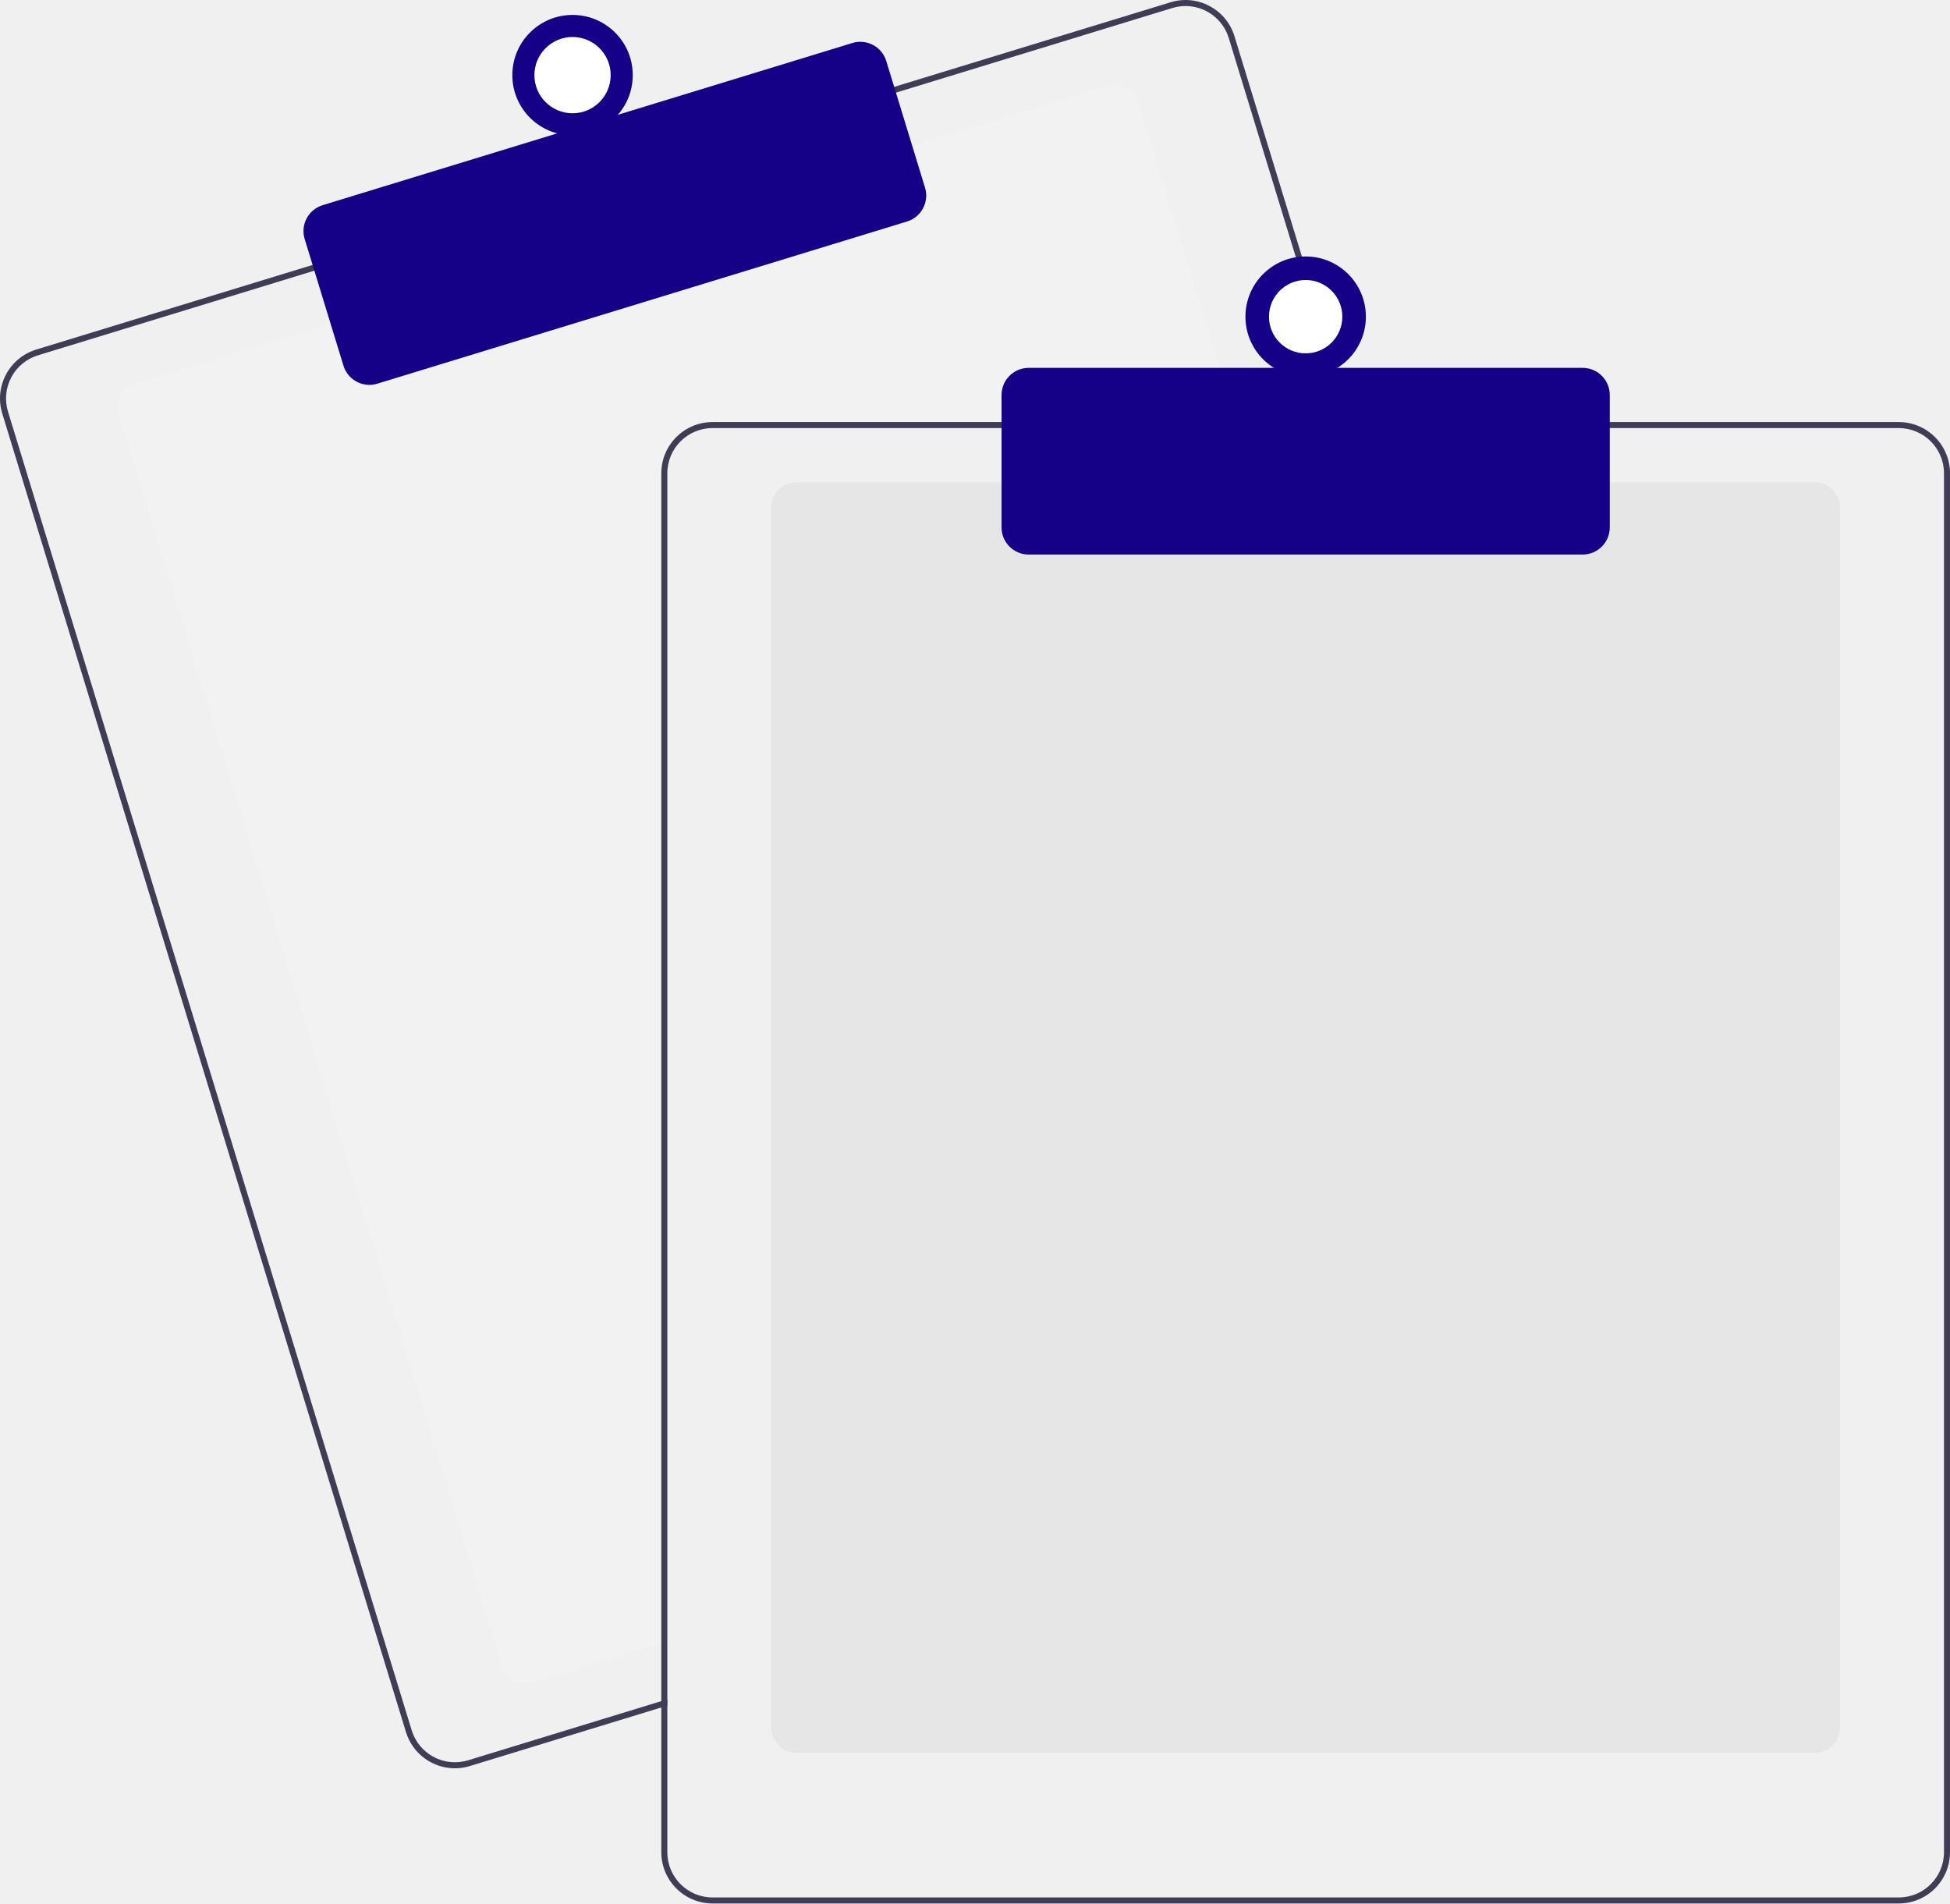
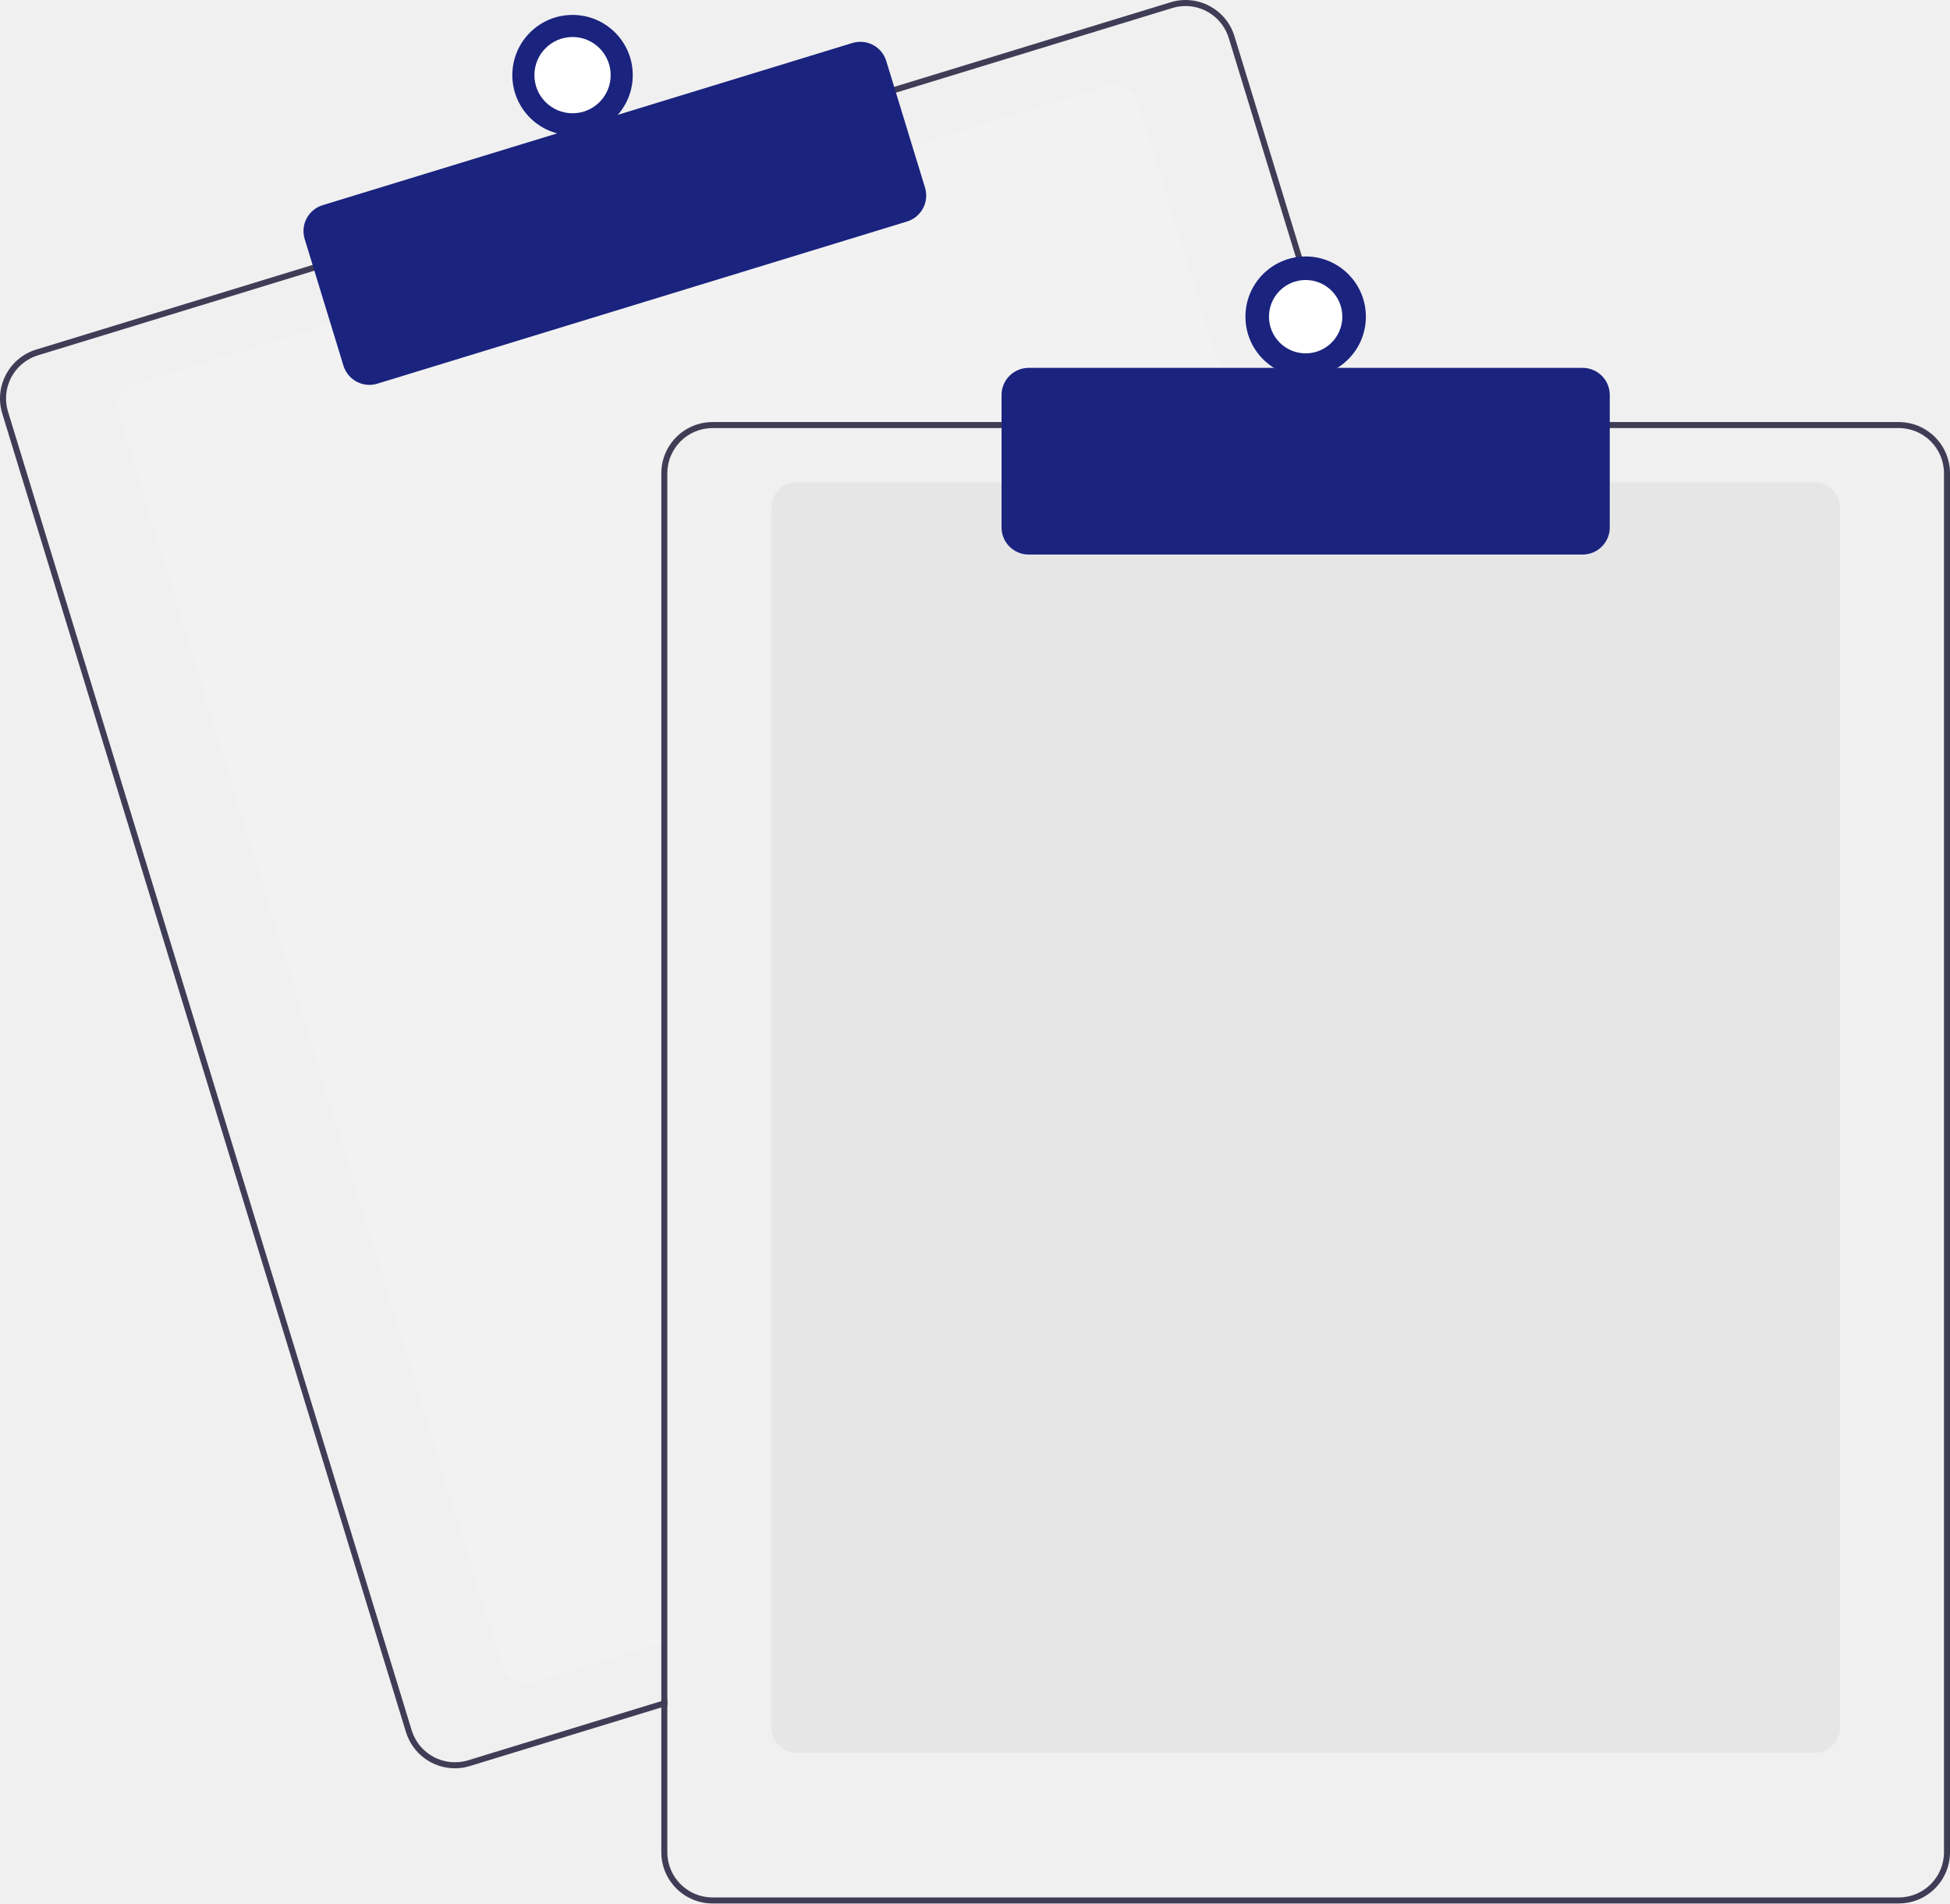
<svg xmlns="http://www.w3.org/2000/svg" data-name="Layer 1" width="647.636" height="632.174" viewBox="0 0 647.636 632.174">
  <path d="M687.328,276.087H512.818a15.018,15.018,0,0,0-15,15v387.85l-2,.61-42.81,13.11a8.007,8.007,0,0,1-9.99-5.31L315.678,271.397a8.003,8.003,0,0,1,5.31-9.99l65.97-20.2,191.25-58.54,65.97-20.2a7.989,7.989,0,0,1,9.99,5.3l32.55,106.32Z" transform="translate(-276.1819 -133.9131)" fill="#f2f2f2" />
  <path d="M725.408,274.087l-39.23-128.14a16.994,16.994,0,0,0-21.23-11.28l-92.75,28.39L380.958,221.607l-92.75,28.4a17.015,17.015,0,0,0-11.28,21.23l134.08,437.93a17.027,17.027,0,0,0,16.26,12.03,16.789,16.789,0,0,0,4.97-.75l63.58-19.46,2-.62v-2.09l-2,.61-64.17,19.65a15.015,15.015,0,0,1-18.73-9.95l-134.07-437.94a14.979,14.979,0,0,1,9.95-18.73l92.75-28.4,191.24-58.54,92.75-28.4a15.156,15.156,0,0,1,4.41-.66,15.015,15.015,0,0,1,14.32,10.61l39.05,127.56.62,2h2.08Z" transform="translate(-276.1819 -133.9131)" fill="#3f3d56" />
-   <path d="M398.863,261.734a9.016,9.016,0,0,1-8.611-6.367l-12.88-42.072a8.999,8.999,0,0,1,5.971-11.24l175.939-53.864a9.009,9.009,0,0,1,11.241,5.971l12.88,42.072a9.01,9.01,0,0,1-5.971,11.241L401.492,261.339A8.976,8.976,0,0,1,398.863,261.734Z" transform="translate(-276.1819 -133.9131)" fill="#150187" />
-   <circle cx="190.154" cy="24.955" r="20" fill="#150187" />
+   <path d="M398.863,261.734a9.016,9.016,0,0,1-8.611-6.367l-12.88-42.072a8.999,8.999,0,0,1,5.971-11.24l175.939-53.864a9.009,9.009,0,0,1,11.241,5.971l12.88,42.072a9.01,9.01,0,0,1-5.971,11.241L401.492,261.339A8.976,8.976,0,0,1,398.863,261.734Z" transform="translate(-276.1819 -133.9131)" fill="#1A237E" />
+   <circle cx="190.154" cy="24.955" r="20" fill="#1A237E" />
  <circle cx="190.154" cy="24.955" r="12.665" fill="#fff" />
  <path d="M878.818,716.087h-338a8.51,8.51,0,0,1-8.5-8.5v-405a8.51,8.51,0,0,1,8.5-8.5h338a8.51,8.51,0,0,1,8.5,8.5v405A8.51,8.51,0,0,1,878.818,716.087Z" transform="translate(-276.1819 -133.9131)" fill="#e6e6e6" />
  <path d="M723.318,274.087h-210.5a17.024,17.024,0,0,0-17,17v407.8l2-.61v-407.19a15.018,15.018,0,0,1,15-15H723.938Zm183.5,0h-394a17.024,17.024,0,0,0-17,17v458a17.024,17.024,0,0,0,17,17h394a17.024,17.024,0,0,0,17-17v-458A17.024,17.024,0,0,0,906.818,274.087Zm15,475a15.018,15.018,0,0,1-15,15h-394a15.018,15.018,0,0,1-15-15v-458a15.018,15.018,0,0,1,15-15h394a15.018,15.018,0,0,1,15,15Z" transform="translate(-276.1819 -133.9131)" fill="#3f3d56" />
-   <path d="M801.818,318.087h-184a9.01,9.01,0,0,1-9-9v-44a9.01,9.01,0,0,1,9-9h184a9.01,9.01,0,0,1,9,9v44A9.01,9.01,0,0,1,801.818,318.087Z" transform="translate(-276.1819 -133.9131)" fill="#150187" />
-   <circle cx="433.636" cy="105.174" r="20" fill="#150187" />
+   <path d="M801.818,318.087h-184a9.01,9.01,0,0,1-9-9v-44a9.01,9.01,0,0,1,9-9h184a9.01,9.01,0,0,1,9,9v44A9.01,9.01,0,0,1,801.818,318.087Z" transform="translate(-276.1819 -133.9131)" fill="#1A237E" />
+   <circle cx="433.636" cy="105.174" r="20" fill="#1A237E" />
  <circle cx="433.636" cy="105.174" r="12.182" fill="#fff" />
</svg>
